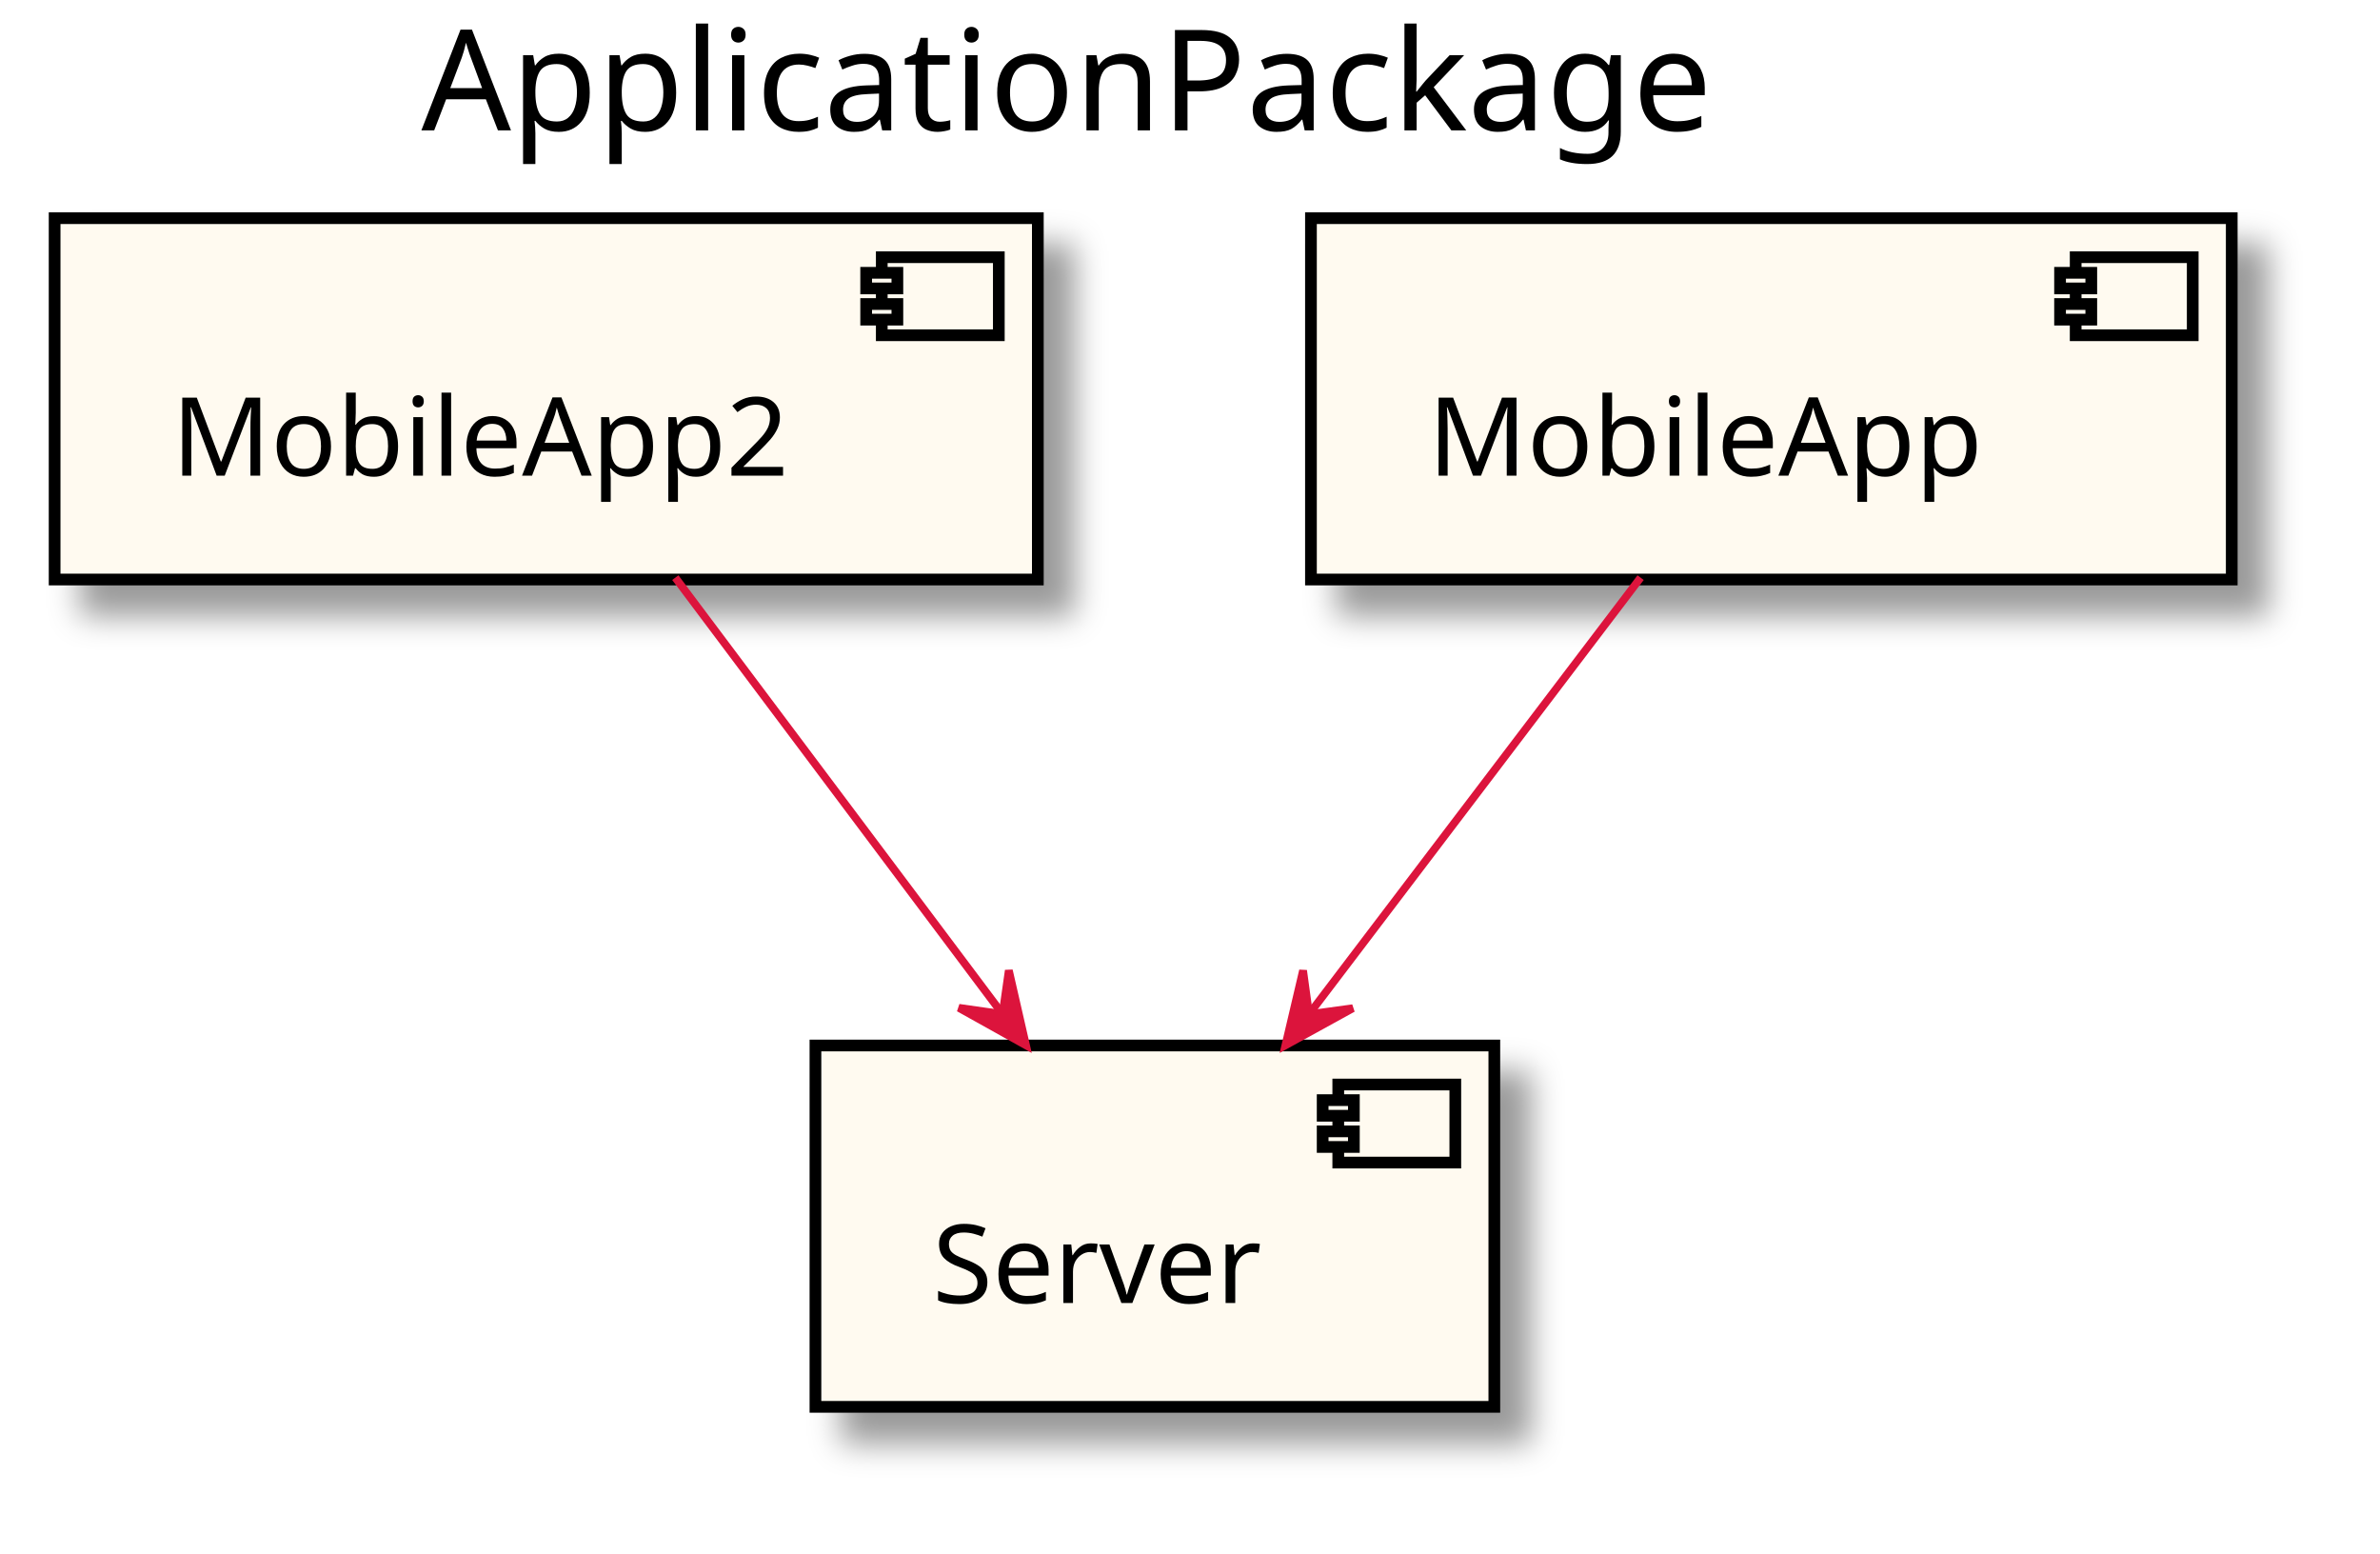
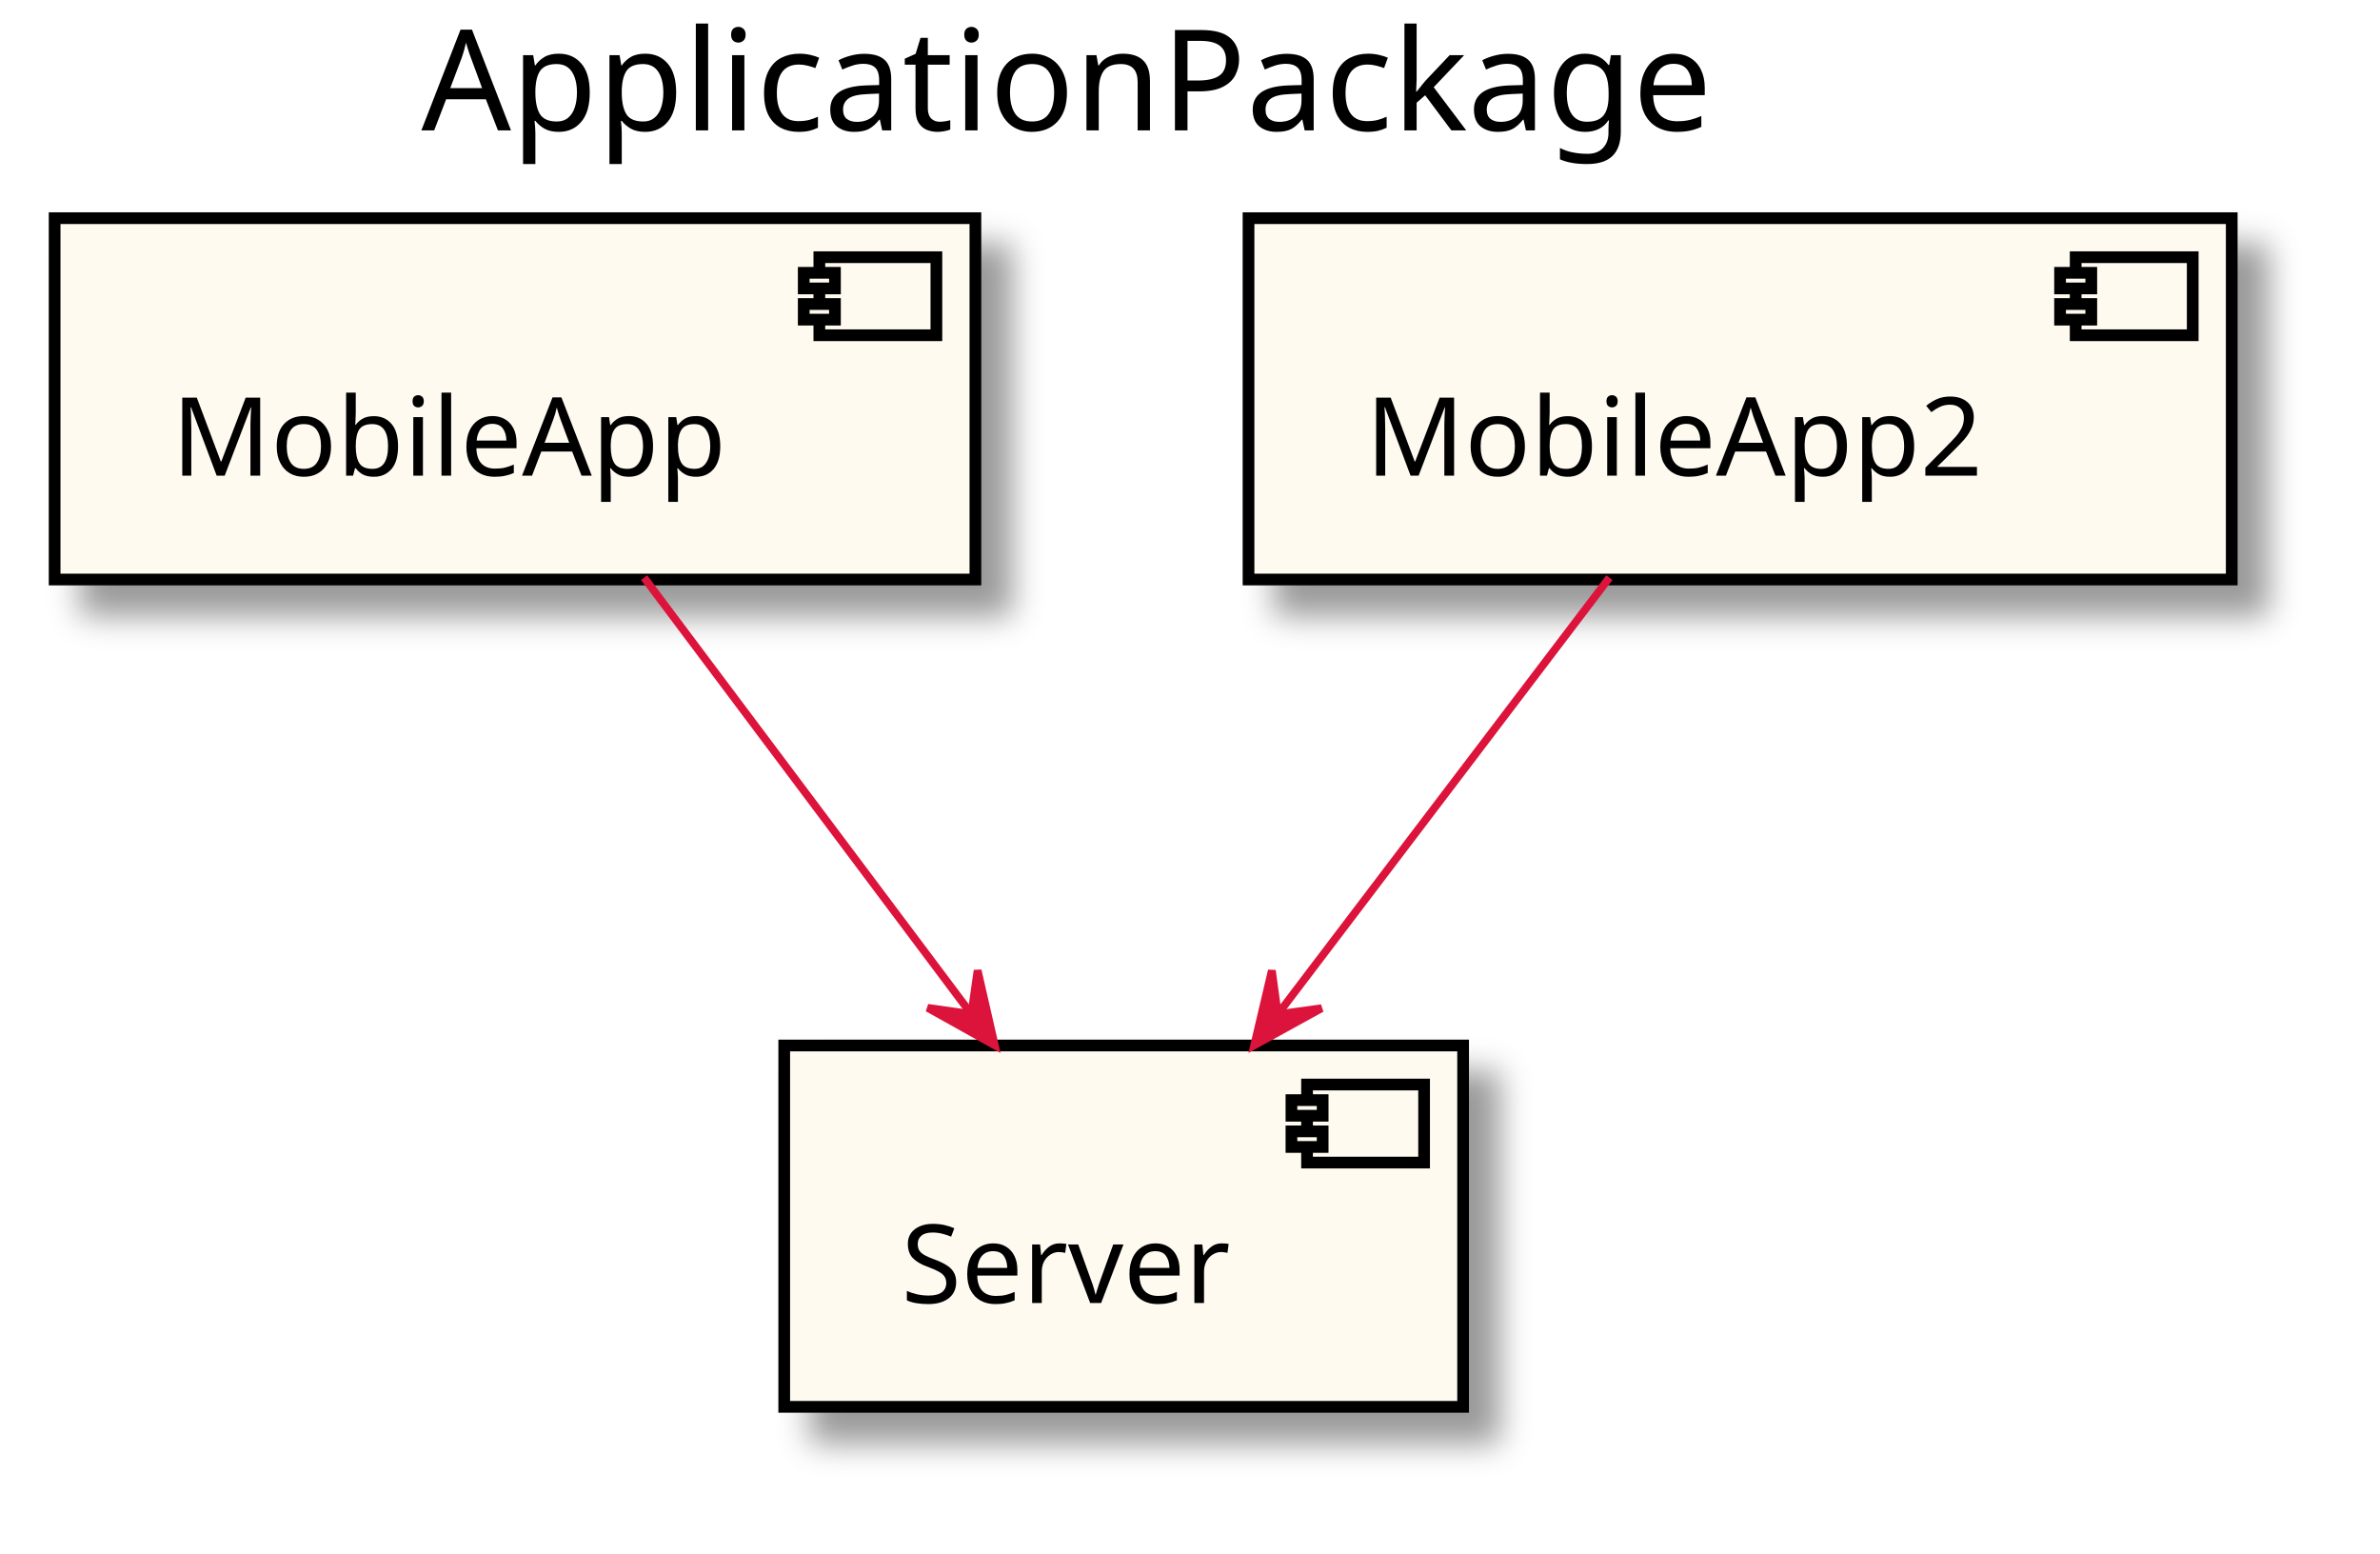
<svg xmlns="http://www.w3.org/2000/svg" contentScriptType="application/ecmascript" contentStyleType="text/css" height="199px" preserveAspectRatio="none" style="width:305px;height:199px;" version="1.1" viewBox="0 0 305 199" width="305px" zoomAndPan="magnify">
  <defs>
-     <filter height="300%" id="f18xrth5joaidx" width="300%" x="-1" y="-1">
+     <filter height="300%" id="fxyseq1370ypt" width="300%" x="-1" y="-1">
      <feGaussianBlur result="blurOut" stdDeviation="2.0" />
      <feColorMatrix in="blurOut" result="blurOut2" type="matrix" values="0 0 0 0 0 0 0 0 0 0 0 0 0 0 0 0 0 0 .4 0" />
      <feOffset dx="4.0" dy="4.0" in="blurOut2" result="blurOut3" />
      <feBlend in="SourceGraphic" in2="blurOut3" mode="normal" />
    </filter>
  </defs>
  <g>
    <text fill="#000000" font-family="sans-serif" font-size="18" lengthAdjust="spacingAndGlyphs" textLength="179" x="54" y="16.708">ApplicationPackage</text>
-     <rect fill="#FFFAF0" filter="url(#f18xrth5joaidx)" height="46.297" style="stroke: #000000; stroke-width: 1.5;" width="126" x="7" y="27.953" />
-     <rect fill="#FFFAF0" height="10" style="stroke: #000000; stroke-width: 1.5;" width="15" x="113" y="32.953" />
-     <rect fill="#FFFAF0" height="2" style="stroke: #000000; stroke-width: 1.5;" width="4" x="111" y="34.953" />
-     <rect fill="#FFFAF0" height="2" style="stroke: #000000; stroke-width: 1.5;" width="4" x="111" y="38.953" />
-     <text fill="#000000" font-family="sans-serif" font-size="14" lengthAdjust="spacingAndGlyphs" textLength="86" x="22" y="60.948">MobileApp2</text>
-     <rect fill="#FFFAF0" filter="url(#f18xrth5joaidx)" height="46.297" style="stroke: #000000; stroke-width: 1.5;" width="87" x="104.5" y="133.953" />
-     <rect fill="#FFFAF0" height="10" style="stroke: #000000; stroke-width: 1.5;" width="15" x="171.5" y="138.953" />
-     <rect fill="#FFFAF0" height="2" style="stroke: #000000; stroke-width: 1.5;" width="4" x="169.5" y="140.953" />
-     <rect fill="#FFFAF0" height="2" style="stroke: #000000; stroke-width: 1.5;" width="4" x="169.5" y="144.953" />
-     <text fill="#000000" font-family="sans-serif" font-size="14" lengthAdjust="spacingAndGlyphs" textLength="47" x="119.5" y="166.948">Server</text>
-     <rect fill="#FFFAF0" filter="url(#f18xrth5joaidx)" height="46.297" style="stroke: #000000; stroke-width: 1.5;" width="118" x="168" y="27.953" />
+     <rect fill="#FFFAF0" filter="url(#fxyseq1370ypt)" height="46.297" style="stroke: #000000; stroke-width: 1.5;" width="118" x="7" y="27.953" />
+     <rect fill="#FFFAF0" height="10" style="stroke: #000000; stroke-width: 1.5;" width="15" x="105" y="32.953" />
+     <rect fill="#FFFAF0" height="2" style="stroke: #000000; stroke-width: 1.5;" width="4" x="103" y="34.953" />
+     <rect fill="#FFFAF0" height="2" style="stroke: #000000; stroke-width: 1.5;" width="4" x="103" y="38.953" />
+     <text fill="#000000" font-family="sans-serif" font-size="14" lengthAdjust="spacingAndGlyphs" textLength="78" x="22" y="60.948">MobileApp</text>
+     <rect fill="#FFFAF0" filter="url(#fxyseq1370ypt)" height="46.297" style="stroke: #000000; stroke-width: 1.5;" width="87" x="100.5" y="133.953" />
+     <rect fill="#FFFAF0" height="10" style="stroke: #000000; stroke-width: 1.5;" width="15" x="167.5" y="138.953" />
+     <rect fill="#FFFAF0" height="2" style="stroke: #000000; stroke-width: 1.5;" width="4" x="165.5" y="140.953" />
+     <rect fill="#FFFAF0" height="2" style="stroke: #000000; stroke-width: 1.5;" width="4" x="165.5" y="144.953" />
+     <text fill="#000000" font-family="sans-serif" font-size="14" lengthAdjust="spacingAndGlyphs" textLength="47" x="115.5" y="166.948">Server</text>
+     <rect fill="#FFFAF0" filter="url(#fxyseq1370ypt)" height="46.297" style="stroke: #000000; stroke-width: 1.5;" width="126" x="160" y="27.953" />
    <rect fill="#FFFAF0" height="10" style="stroke: #000000; stroke-width: 1.5;" width="15" x="266" y="32.953" />
    <rect fill="#FFFAF0" height="2" style="stroke: #000000; stroke-width: 1.5;" width="4" x="264" y="34.953" />
    <rect fill="#FFFAF0" height="2" style="stroke: #000000; stroke-width: 1.5;" width="4" x="264" y="38.953" />
-     <text fill="#000000" font-family="sans-serif" font-size="14" lengthAdjust="spacingAndGlyphs" textLength="78" x="183" y="60.948">MobileApp</text>
-     <path d="M86.542,74.009 C98.745,90.279 115.397,112.483 128.29,129.673 " fill="none" id="_0-&gt;_1" style="stroke: #DC143C; stroke-width: 1.0;" />
-     <polygon fill="#DC143C" points="131.482,133.929,129.282,124.329,128.482,129.929,122.882,129.129,131.482,133.929" style="stroke: #DC143C; stroke-width: 1.0;" />
-     <path d="M210.246,74.009 C197.887,90.279 181.021,112.483 167.963,129.673 " fill="none" id="_2-&gt;_1" style="stroke: #DC143C; stroke-width: 1.0;" />
-     <polygon fill="#DC143C" points="164.73,133.929,173.359,129.182,167.755,129.948,166.989,124.343,164.73,133.929" style="stroke: #DC143C; stroke-width: 1.0;" />
+     <text fill="#000000" font-family="sans-serif" font-size="14" lengthAdjust="spacingAndGlyphs" textLength="86" x="175" y="60.948">MobileApp2</text>
+     <path d="M82.542,74.009 C94.745,90.279 111.397,112.483 124.29,129.673 " fill="none" id="_0-&gt;_1" style="stroke: #DC143C; stroke-width: 1.0;" />
+     <polygon fill="#DC143C" points="127.482,133.929,125.282,124.329,124.482,129.929,118.882,129.129,127.482,133.929" style="stroke: #DC143C; stroke-width: 1.0;" />
+     <path d="M206.246,74.009 C193.887,90.279 177.021,112.483 163.963,129.673 " fill="none" id="_2-&gt;_1" style="stroke: #DC143C; stroke-width: 1.0;" />
+     <polygon fill="#DC143C" points="160.73,133.929,169.359,129.182,163.755,129.948,162.989,124.343,160.73,133.929" style="stroke: #DC143C; stroke-width: 1.0;" />
  </g>
</svg>
